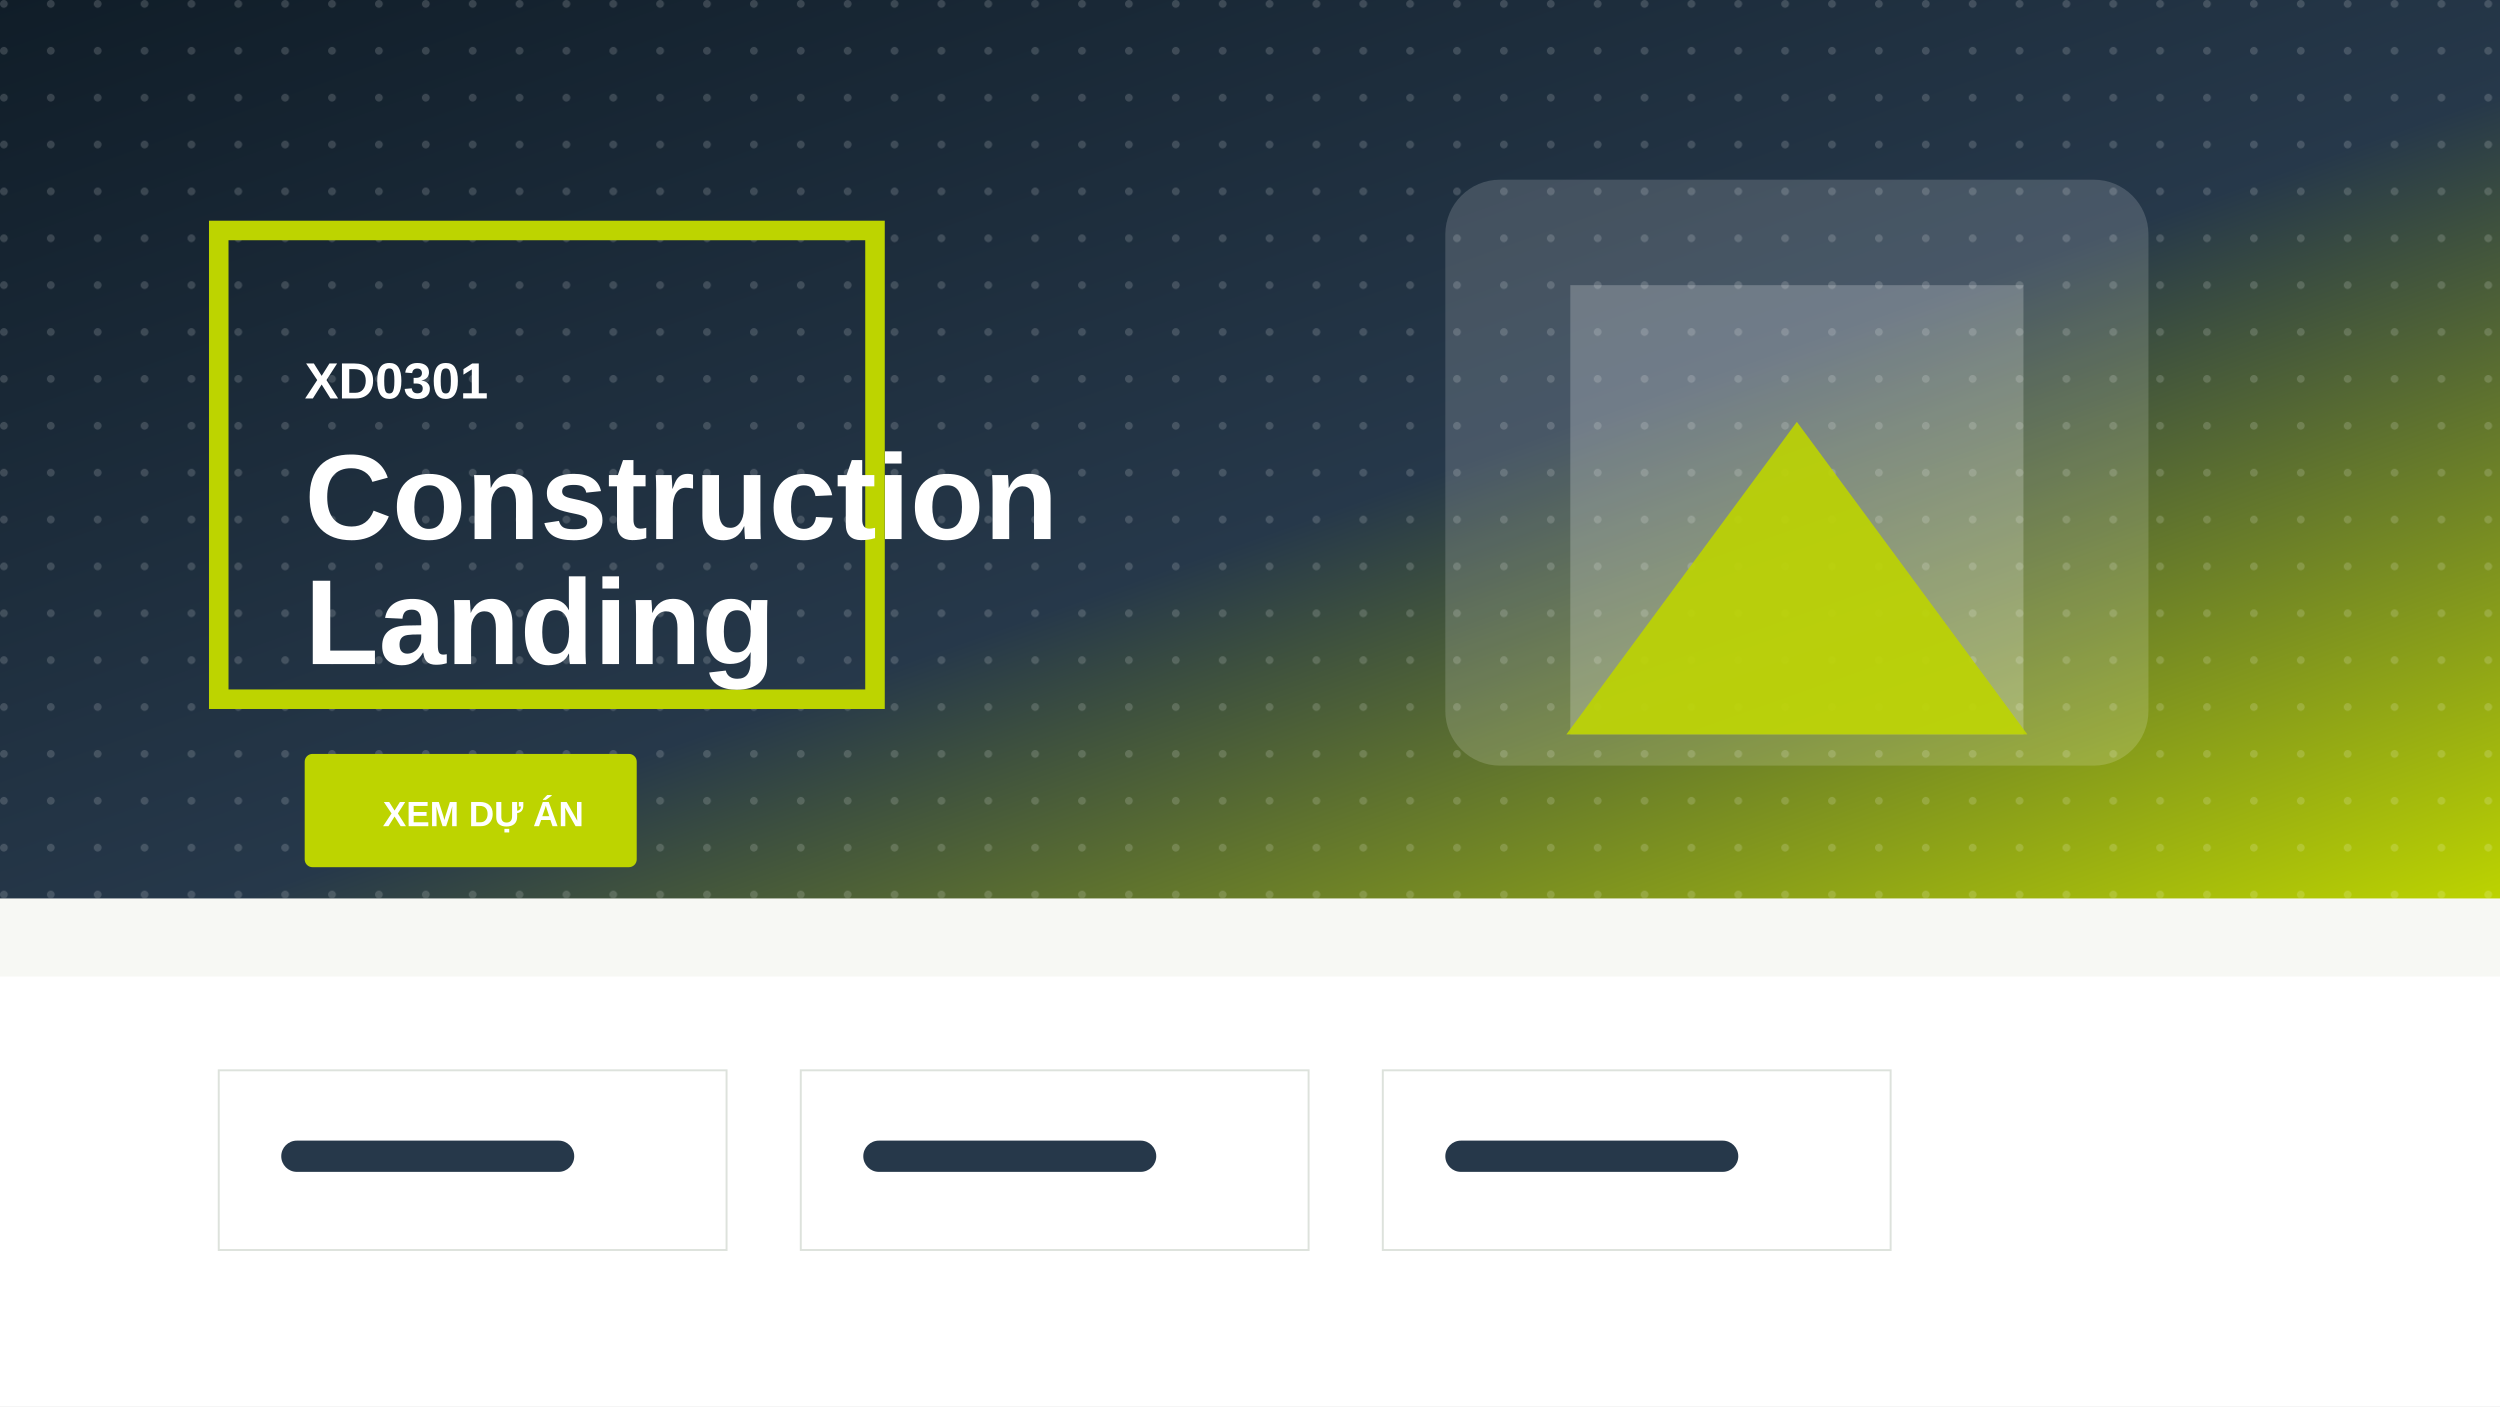
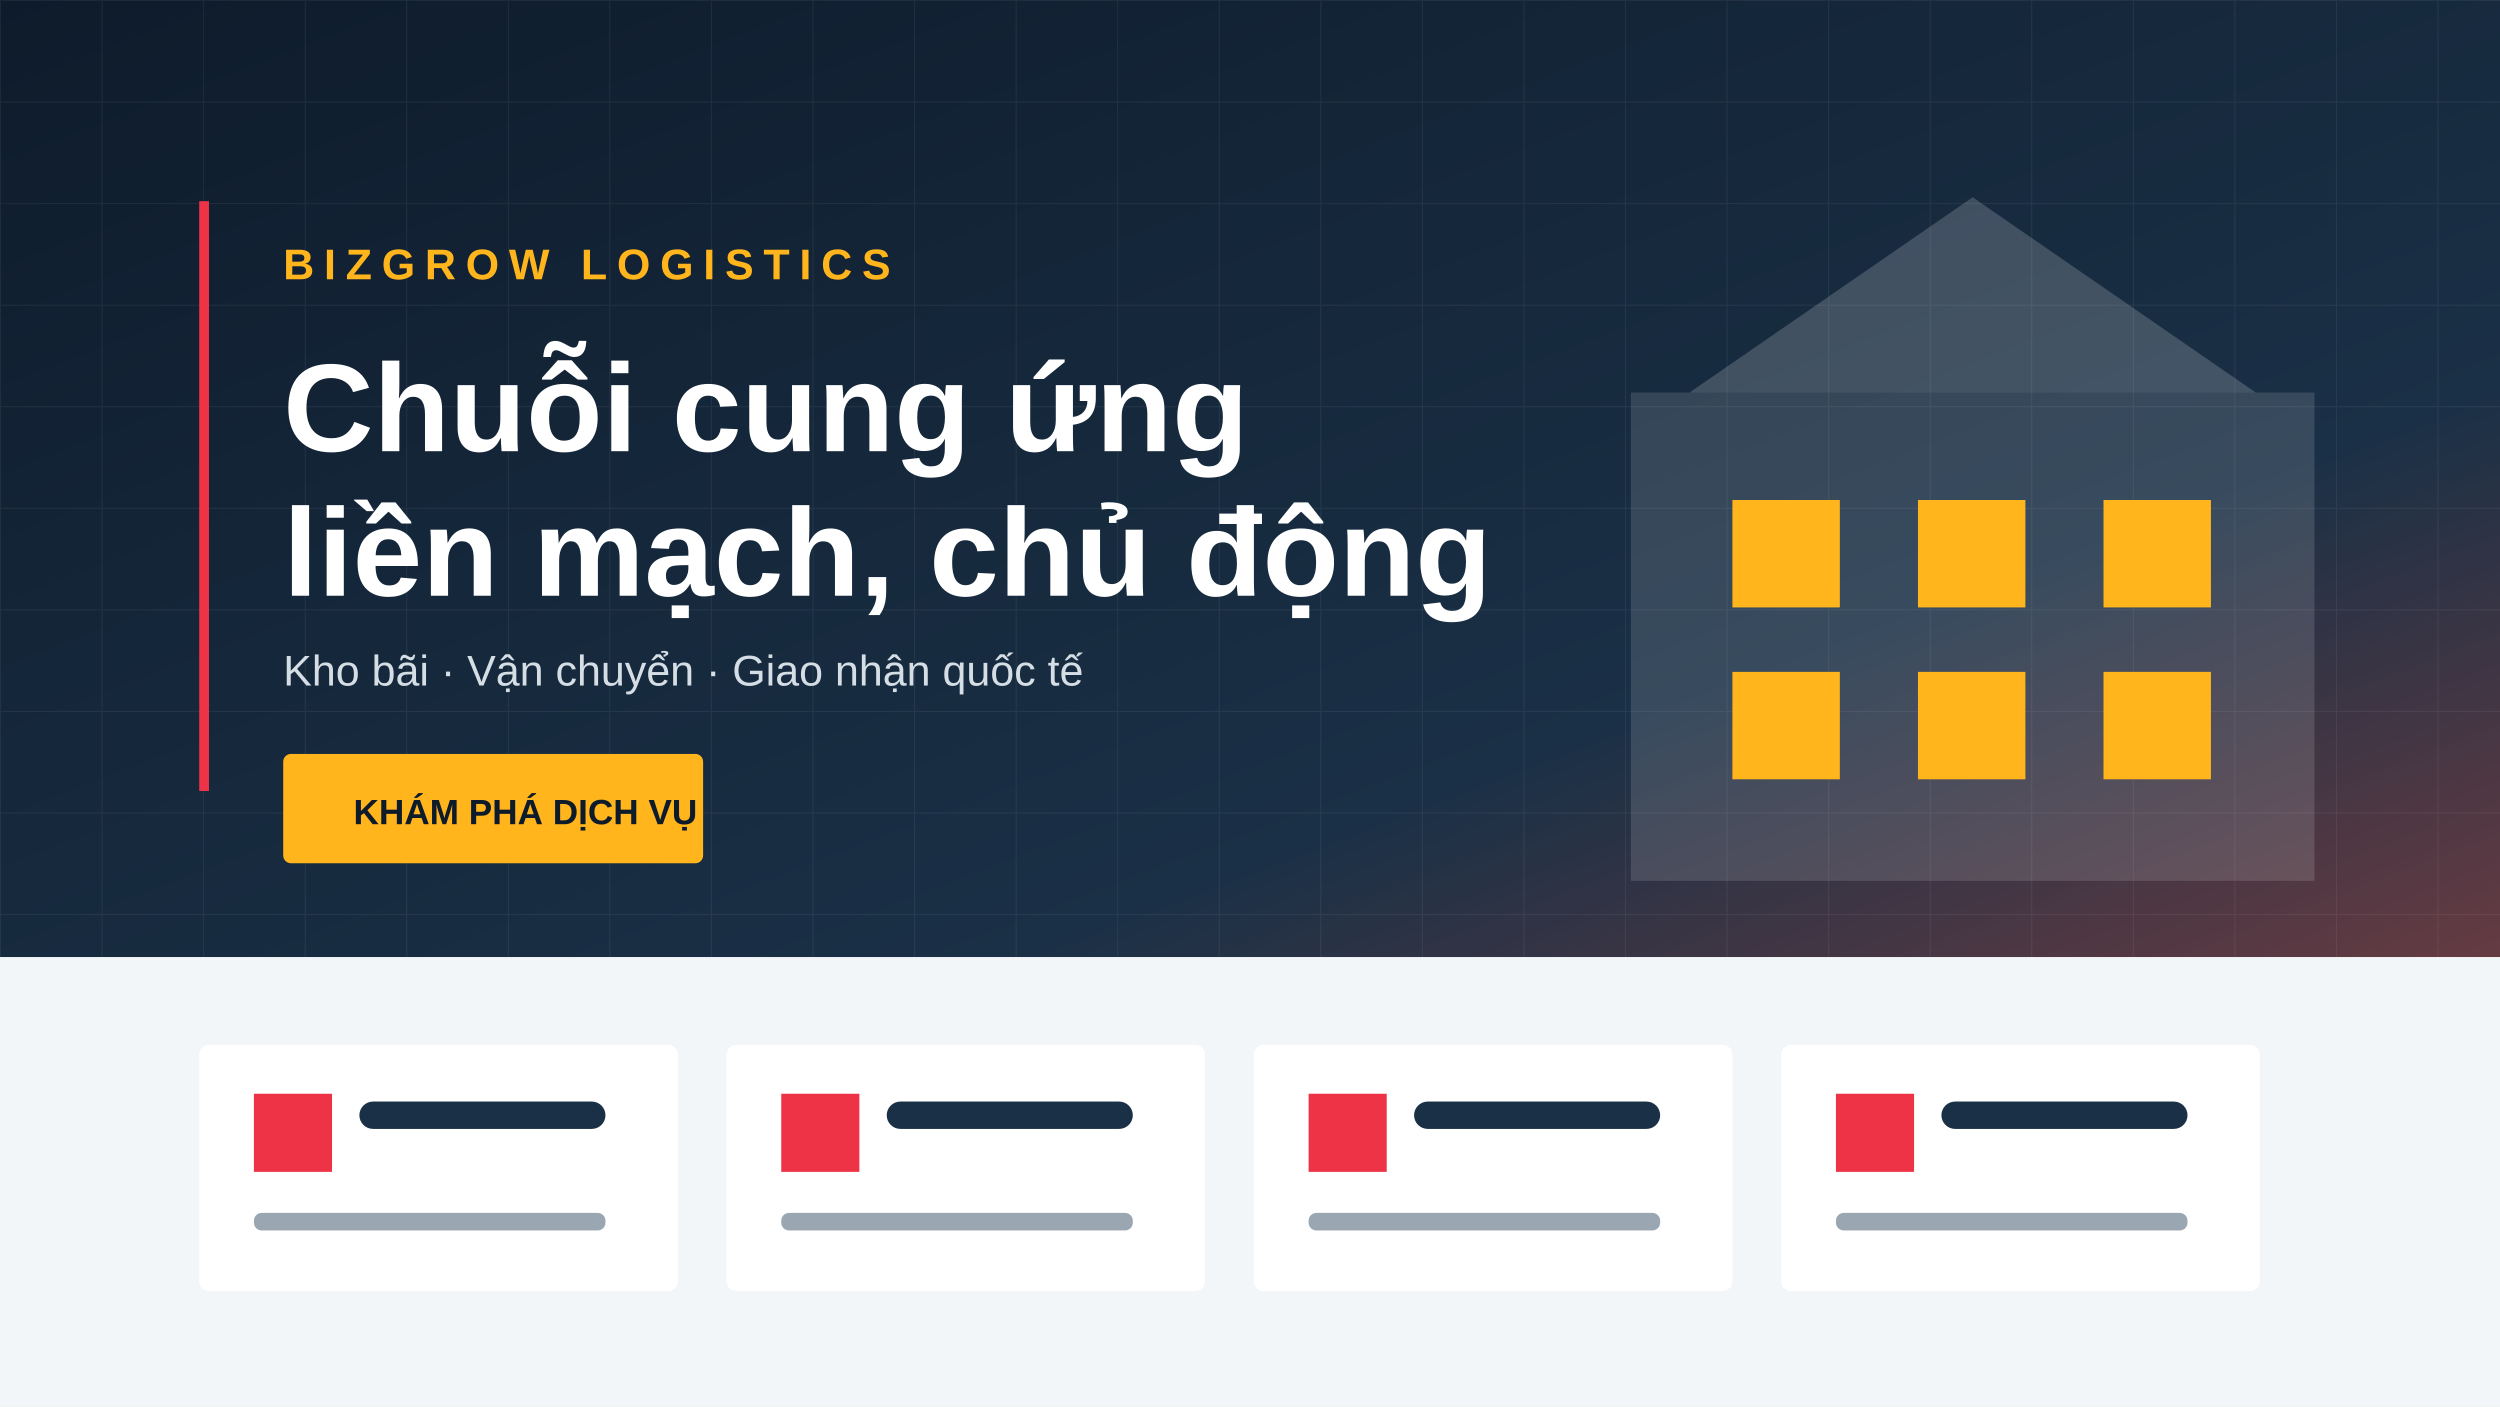
- <svg xmlns="http://www.w3.org/2000/svg" width="1280" height="720" viewBox="0 0 1280 720" role="img" aria-label="XD0301 construction landing cover">
+ <svg xmlns="http://www.w3.org/2000/svg" width="1280" height="720" viewBox="0 0 1280 720" role="img" aria-label="XD0312 Bizgrow Logistics cover">
  <defs>
    <linearGradient id="bg" x1="0" y1="0" x2="1" y2="1">
-       <stop offset="0" stop-color="#101d28" />
-       <stop offset=".55" stop-color="#26384a" />
-       <stop offset="1" stop-color="#bdd400" />
+       <stop offset="0" stop-color="#0e1b2b" />
+       <stop offset=".7" stop-color="#1a3046" />
+       <stop offset="1" stop-color="#663b42" />
    </linearGradient>
-     <pattern id="dots" width="24" height="24" patternUnits="userSpaceOnUse">
-       <circle cx="2" cy="2" r="2" fill="#ffffff" opacity=".16" />
+     <pattern id="grid" width="52" height="52" patternUnits="userSpaceOnUse">
+       <path d="M52 0H0V52" fill="none" stroke="#ffffff" stroke-opacity=".06" />
    </pattern>
  </defs>
-   <rect width="1280" height="720" fill="#f7f8f4" />
-   <rect width="1280" height="460" fill="url(#bg)" />
-   <rect width="1280" height="460" fill="url(#dots)" />
-   <rect x="112" y="118" width="336" height="240" fill="none" stroke="#bdd400" stroke-width="10" />
-   <text x="156" y="204" fill="#ffffff" font-family="Arial, sans-serif" font-size="26" font-weight="700">XD0301</text>
-   <text x="156" y="276" fill="#ffffff" font-family="Arial, sans-serif" font-size="62" font-weight="800">Construction</text>
-   <text x="156" y="340" fill="#ffffff" font-family="Arial, sans-serif" font-size="62" font-weight="800">Landing</text>
-   <rect x="156" y="386" width="170" height="58" rx="4" fill="#bdd400" />
-   <text x="196" y="423" fill="#ffffff" font-family="Arial, sans-serif" font-size="18" font-weight="800">XEM DỰ ÁN</text>
-   <rect x="740" y="92" width="360" height="300" rx="28" fill="#ffffff" opacity=".16" />
-   <rect x="804" y="146" width="232" height="230" fill="#ffffff" opacity=".22" />
-   <path d="M802 376 L920 216 L1038 376 Z" fill="#bdd400" opacity=".9" />
-   <rect x="0" y="500" width="1280" height="220" fill="#ffffff" />
-   <rect x="112" y="548" width="260" height="92" fill="#fff" stroke="#dde2dc" />
-   <rect x="410" y="548" width="260" height="92" fill="#fff" stroke="#dde2dc" />
-   <rect x="708" y="548" width="260" height="92" fill="#fff" stroke="#dde2dc" />
-   <rect x="144" y="584" width="150" height="16" rx="8" fill="#26384a" />
-   <rect x="442" y="584" width="150" height="16" rx="8" fill="#26384a" />
-   <rect x="740" y="584" width="150" height="16" rx="8" fill="#26384a" />
+   <rect width="1280" height="720" fill="#f3f6f8" />
+   <rect width="1280" height="490" fill="url(#bg)" />
+   <rect width="1280" height="490" fill="url(#grid)" />
+   <g transform="translate(835 86)">
+     <rect x="0" y="115" width="350" height="250" fill="#ffffff" opacity=".13" />
+     <path d="M30 115L175 15l145 100z" fill="#ffffff" opacity=".18" />
+     <g fill="#ffb51b">
+       <rect x="52" y="170" width="55" height="55" />
+       <rect x="147" y="170" width="55" height="55" />
+       <rect x="242" y="170" width="55" height="55" />
+       <rect x="52" y="258" width="55" height="55" />
+       <rect x="147" y="258" width="55" height="55" />
+       <rect x="242" y="258" width="55" height="55" />
+     </g>
+   </g>
+   <rect x="102" y="103" width="5" height="302" fill="#ef3347" />
+   <text x="145" y="143" fill="#ffb51b" font-family="Segoe UI, Arial, sans-serif" font-size="22" font-weight="800" letter-spacing="5">BIZGROW LOGISTICS</text>
+   <text x="145" y="231" fill="#ffffff" font-family="Segoe UI, Arial, sans-serif" font-size="64" font-weight="800">Chuỗi cung ứng</text>
+   <text x="145" y="305" fill="#ffffff" font-family="Segoe UI, Arial, sans-serif" font-size="64" font-weight="800">liền mạch, chủ động</text>
+   <text x="145" y="351" fill="#d6dee5" font-family="Segoe UI, Arial, sans-serif" font-size="22">Kho bãi · Vận chuyển · Giao nhận quốc tế</text>
+   <rect x="145" y="386" width="215" height="56" rx="4" fill="#ffb51b" />
+   <text x="181" y="422" fill="#0e1b2b" font-family="Segoe UI, Arial, sans-serif" font-size="18" font-weight="800">KHÁM PHÁ DỊCH VỤ</text>
+   <g transform="translate(102 535)">
+     <rect width="245" height="126" rx="5" fill="#ffffff" />
+     <rect x="270" width="245" height="126" rx="5" fill="#ffffff" />
+     <rect x="540" width="245" height="126" rx="5" fill="#ffffff" />
+     <rect x="810" width="245" height="126" rx="5" fill="#ffffff" />
+     <g fill="#ef3347">
+       <rect x="28" y="25" width="40" height="40" />
+       <rect x="298" y="25" width="40" height="40" />
+       <rect x="568" y="25" width="40" height="40" />
+       <rect x="838" y="25" width="40" height="40" />
+     </g>
+     <g fill="#1a3046">
+       <rect x="82" y="29" width="126" height="14" rx="7" />
+       <rect x="352" y="29" width="126" height="14" rx="7" />
+       <rect x="622" y="29" width="126" height="14" rx="7" />
+       <rect x="892" y="29" width="126" height="14" rx="7" />
+     </g>
+     <g fill="#9aa7b3">
+       <rect x="28" y="86" width="180" height="9" rx="4" />
+       <rect x="298" y="86" width="180" height="9" rx="4" />
+       <rect x="568" y="86" width="180" height="9" rx="4" />
+       <rect x="838" y="86" width="180" height="9" rx="4" />
+     </g>
+   </g>
</svg>
